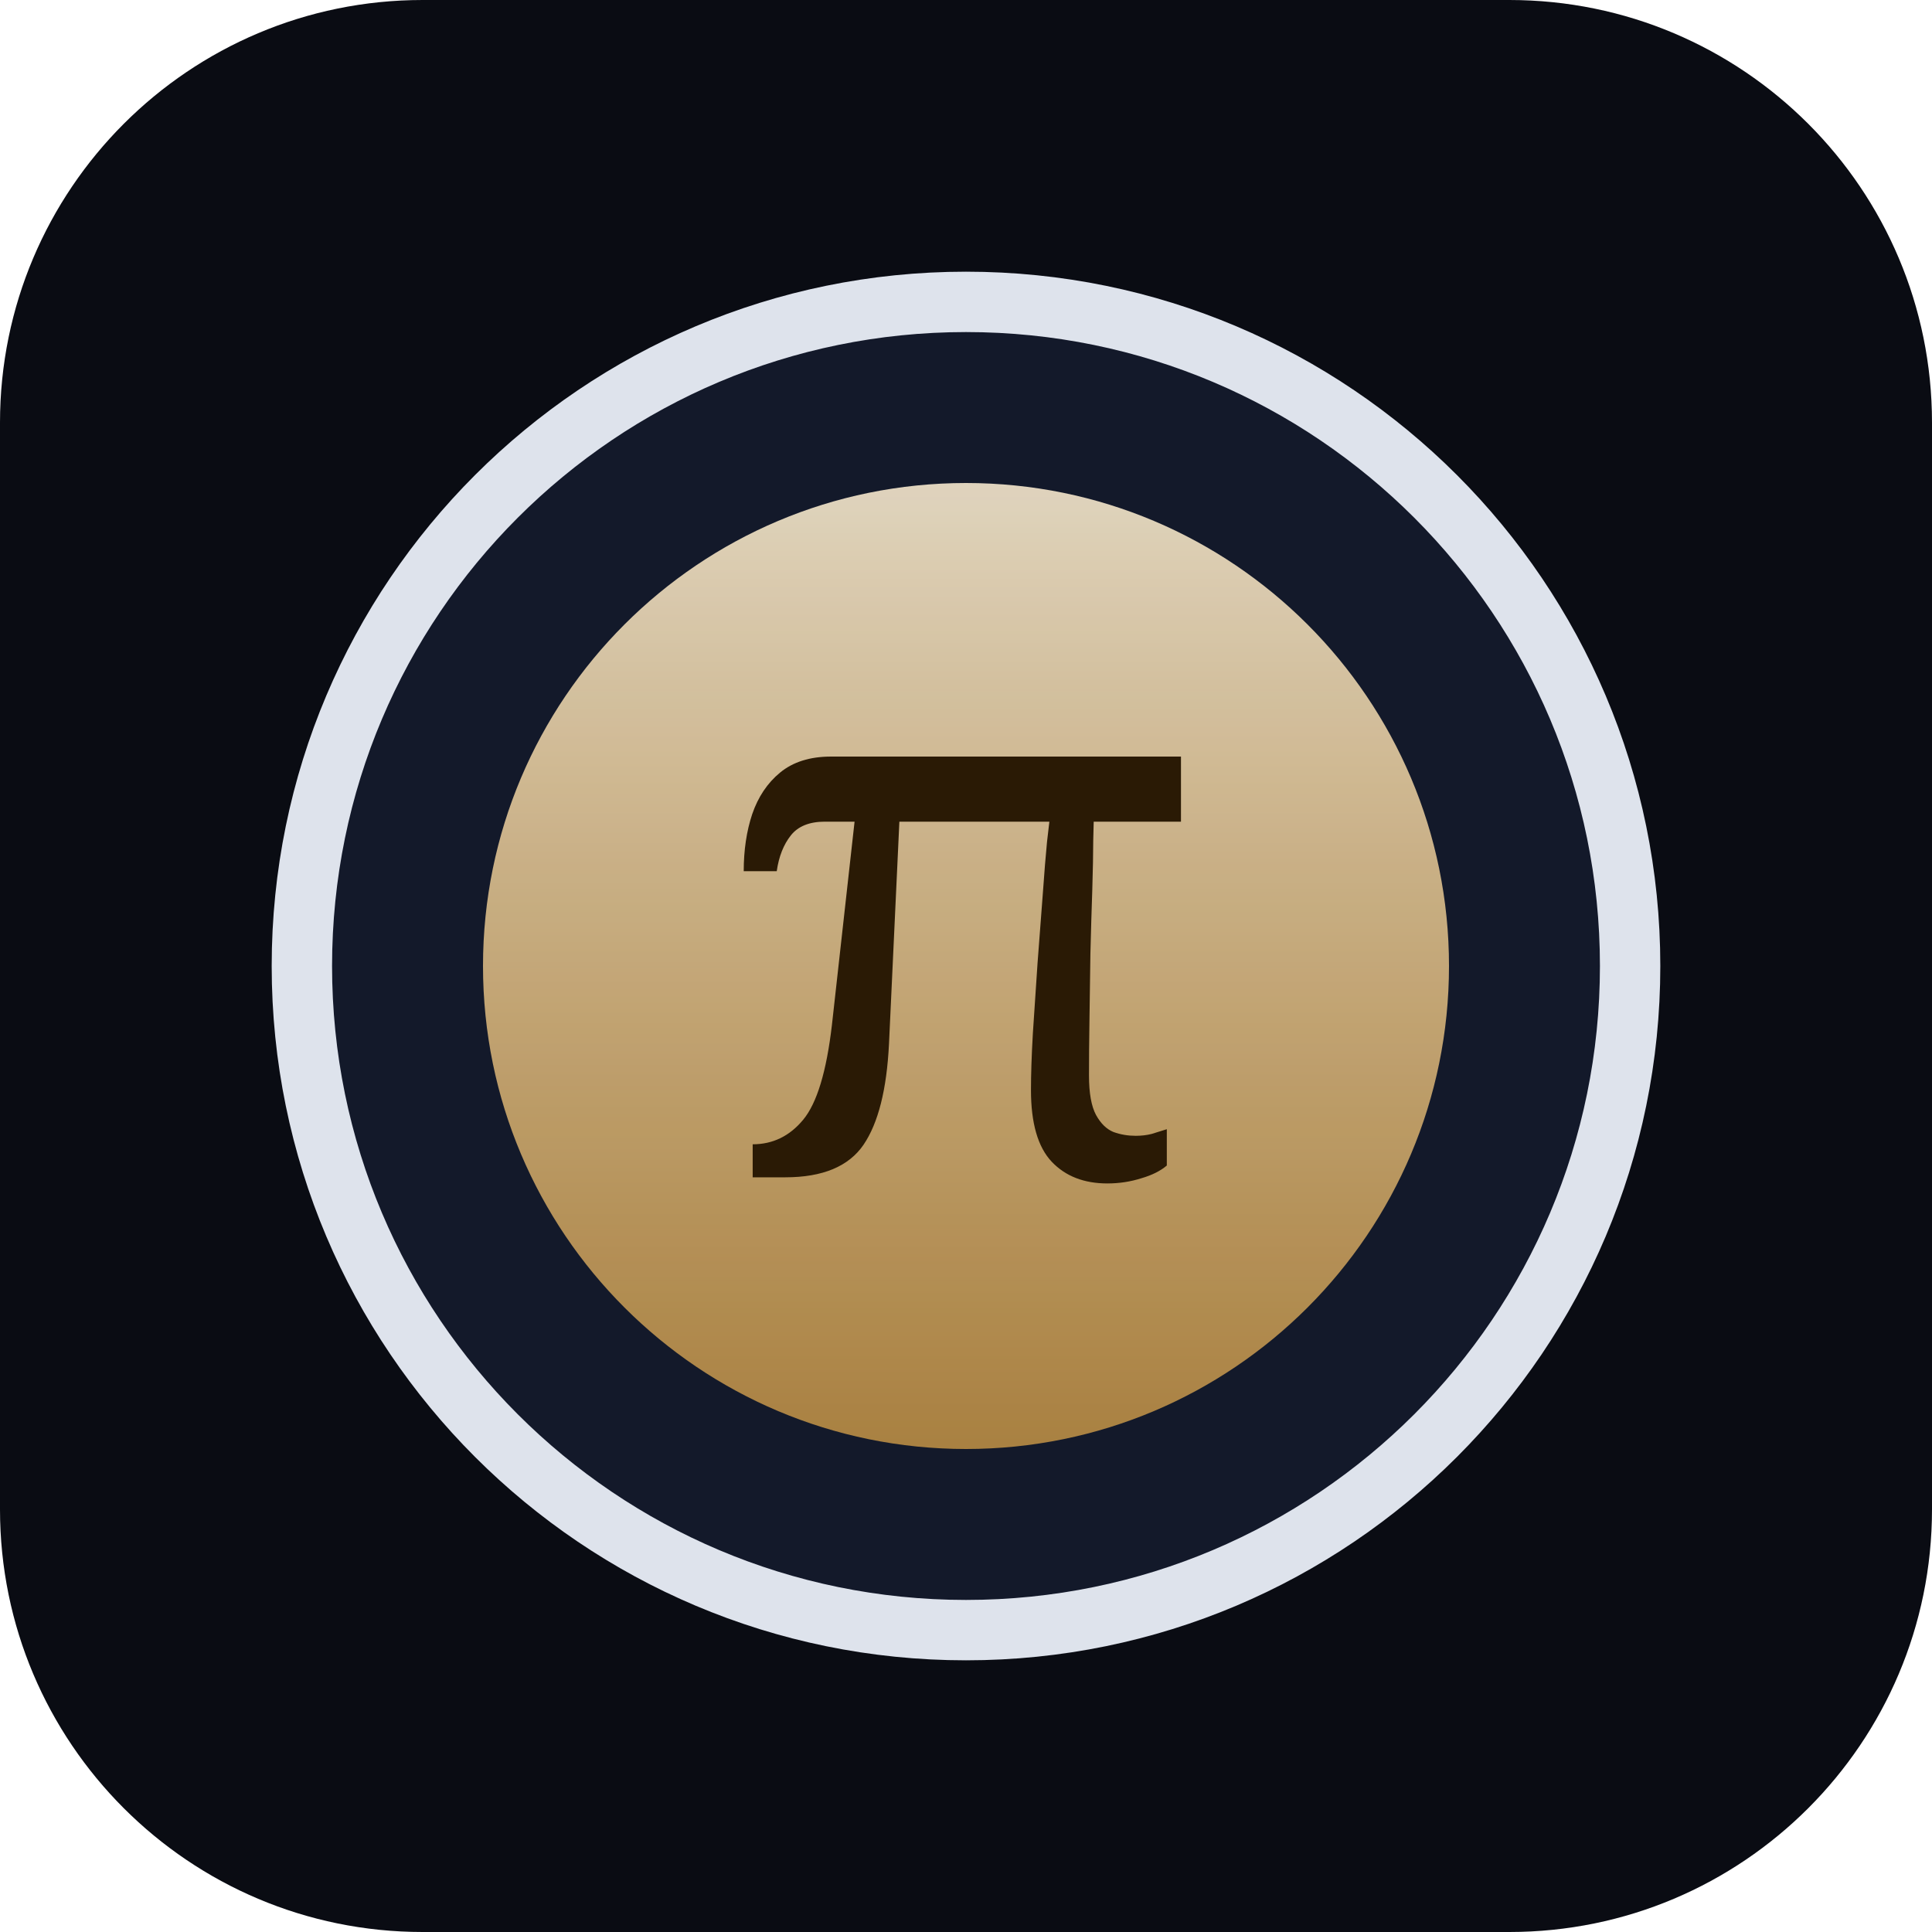
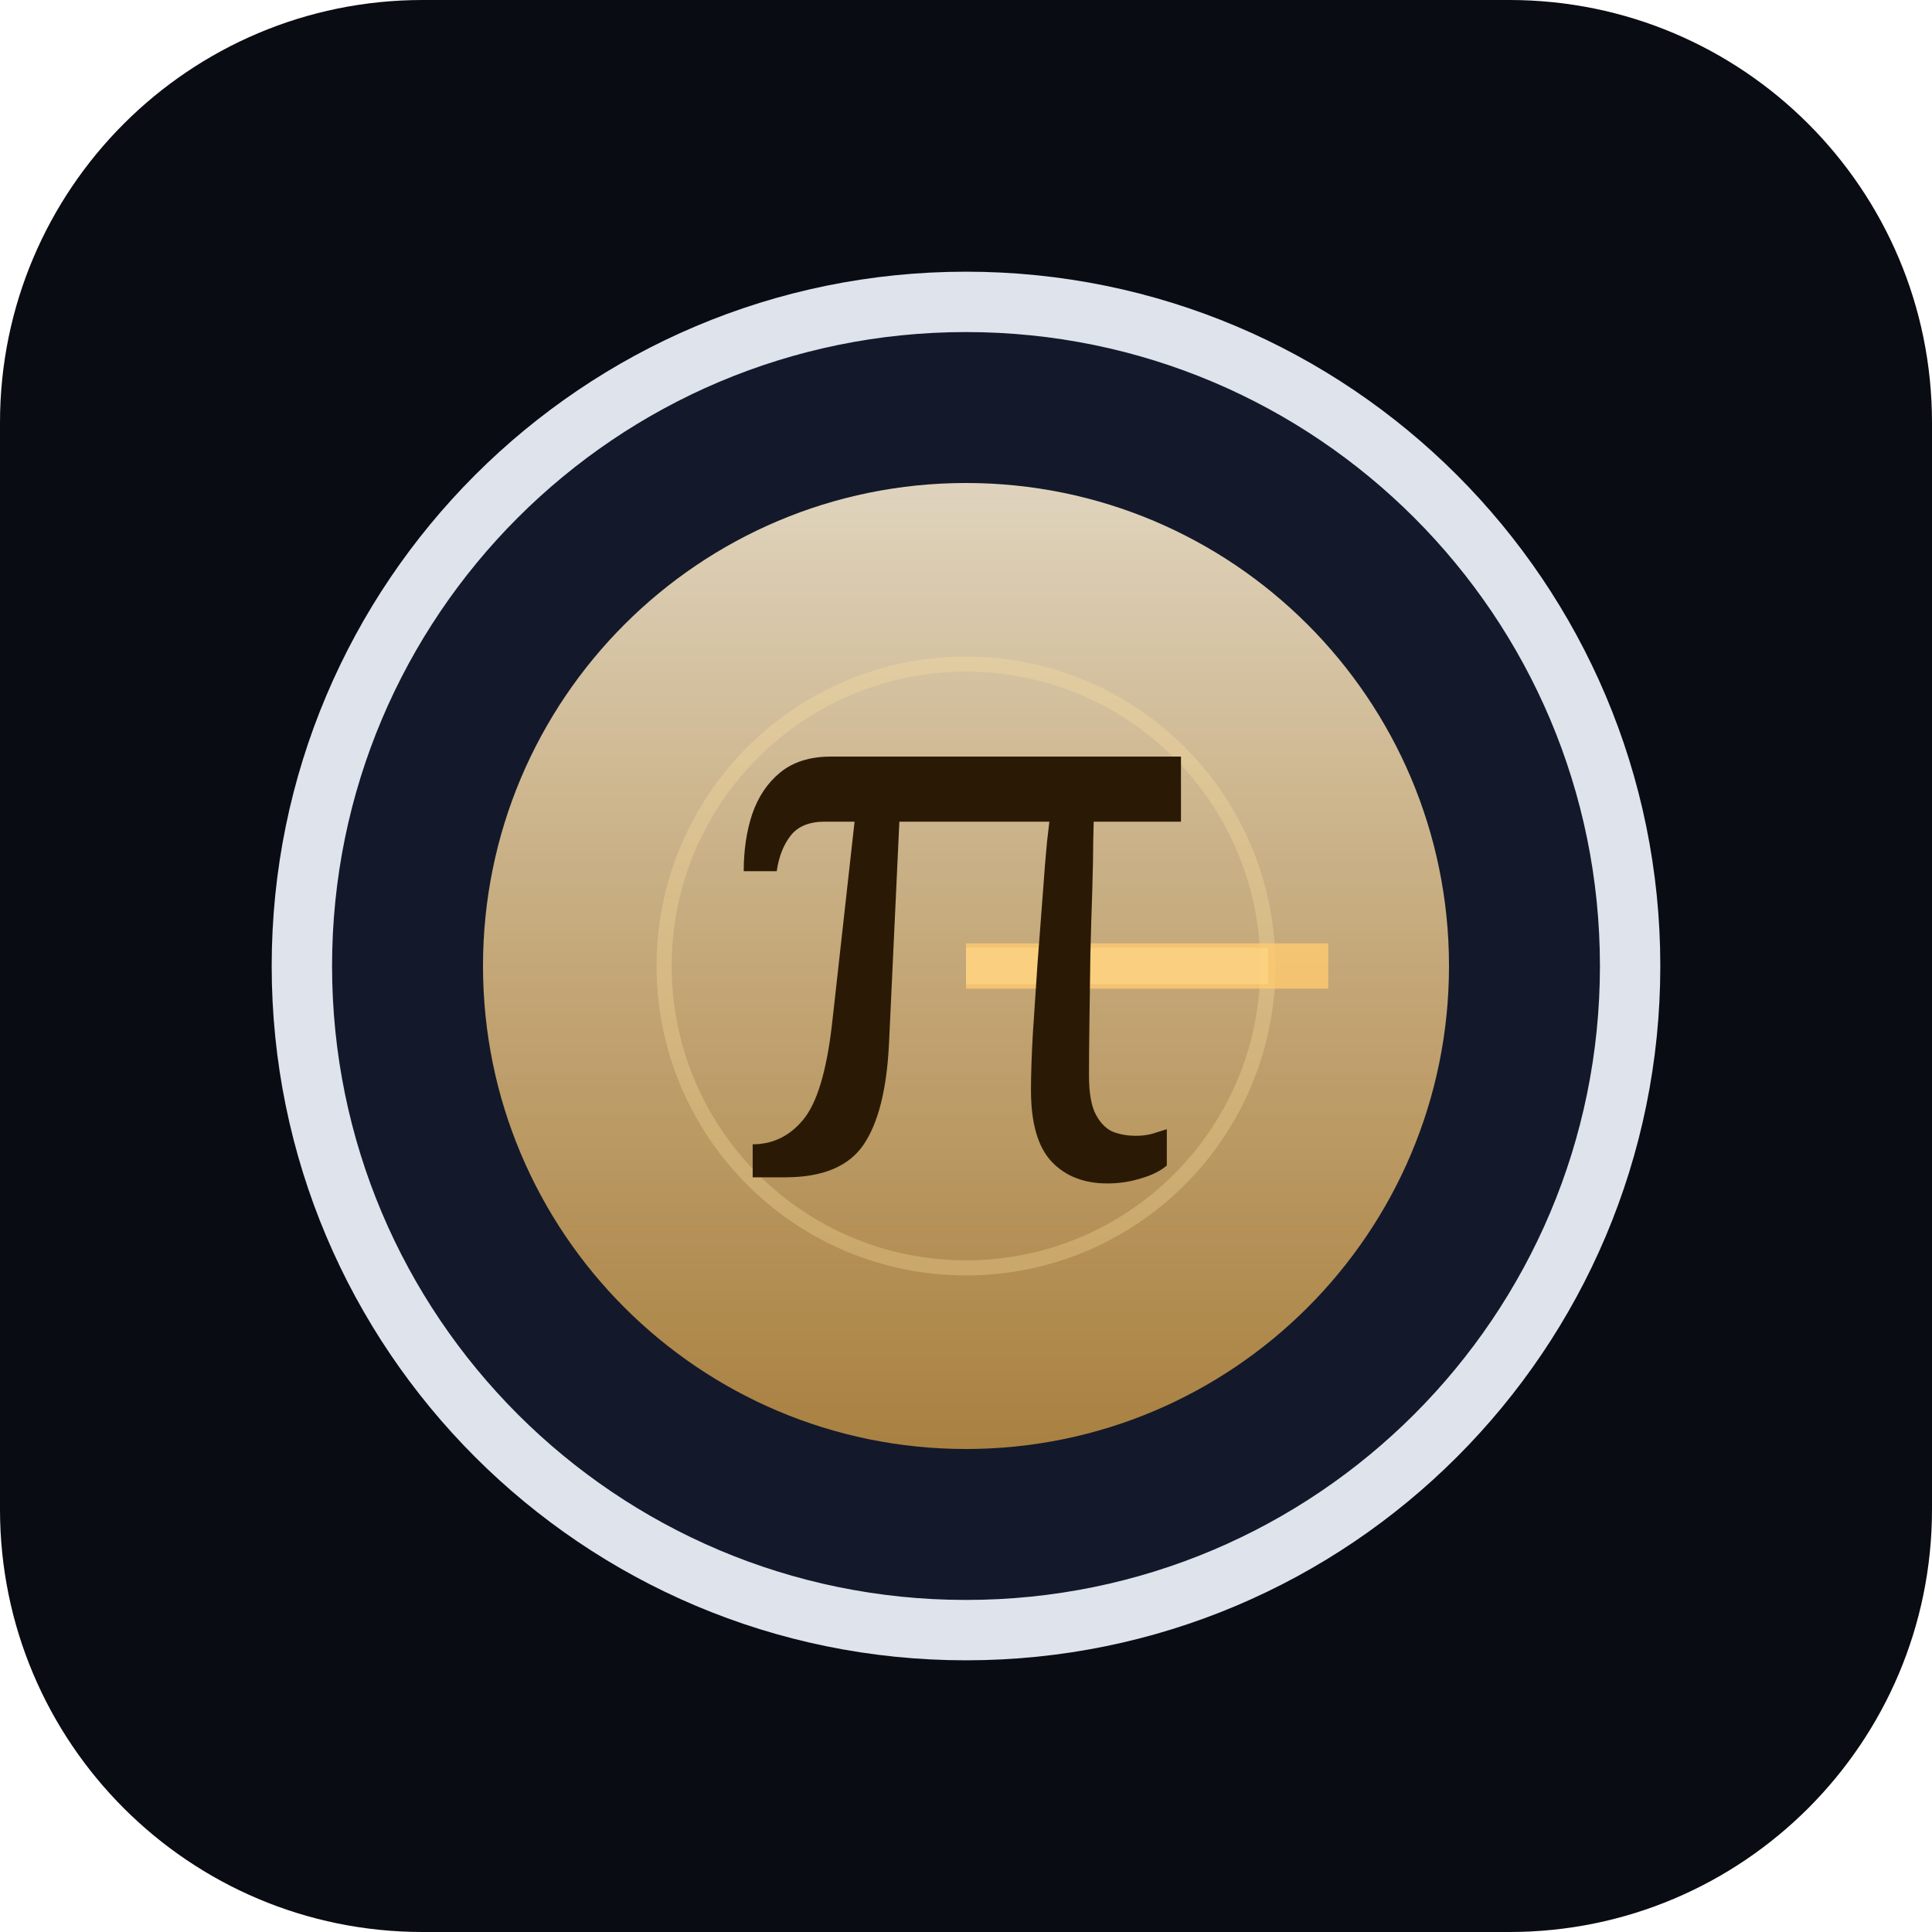
<svg xmlns="http://www.w3.org/2000/svg" viewBox="0 0 64 64">
  <defs>
    <linearGradient id="piAura" x1="0%" y1="0%" x2="0%" y2="100%">
      <stop offset="0%" stop-color="#fff1d5" stop-opacity="0.94" />
      <stop offset="100%" stop-color="#f5b54c" stop-opacity="0.72" />
    </linearGradient>
+     <g id="piBeam1">
+       <line x1="32" y1="32" x2="44" y2="32" stroke="#ffcb6f" stroke-width="1.5" opacity="0.8">
+         <animateTransform attributeName="transform" type="rotate" values="0 32 32; 360 32 32" dur="4s" repeatCount="indefinite" />
+         <animate attributeName="opacity" values="0.8;0.5;0.8" keyTimes="0;0.5;1" dur="4s" repeatCount="indefinite" />
+       </line>
+     </g>
+     <g id="piBeam2">
+       <line x1="32" y1="32" x2="42" y2="32" stroke="#ffd98a" stroke-width="1.2" opacity="0.6">
+         <animateTransform attributeName="transform" type="rotate" values="180 32 32; 540 32 32" dur="4s" repeatCount="indefinite" />
+         <animate attributeName="opacity" values="0.6;0.3;0.6" keyTimes="0;0.5;1" dur="4s" repeatCount="indefinite" />
+       </line>
+     </g>
+     <circle id="piArc" cx="32" cy="32" r="10" fill="none" stroke="#ffe4a0" stroke-width="0.5" opacity="0.3">
+       <animate attributeName="opacity" values="0.3;0.5;0.3" keyTimes="0;0.5;1" dur="2s" repeatCount="indefinite" />
+     </circle>
  </defs>
  <rect width="64" height="64" rx="14" fill="#0a0c13" />
  <circle cx="32" cy="32" r="22" fill="#141a2d" stroke="#f0f5ff" stroke-width="2" opacity="0.92" />
  <circle cx="32" cy="32" r="16" fill="url(#piAura)" opacity="0.92" />
+   <g id="beams">
+     <use href="#piArc" />
+     <use href="#piBeam1" />
+     <use href="#piBeam2" />
+   </g>
  <text x="32" y="39" font-family="'Cormorant Garamond', serif" font-size="26" text-anchor="middle" fill="#2a1a05">π</text>
</svg>
